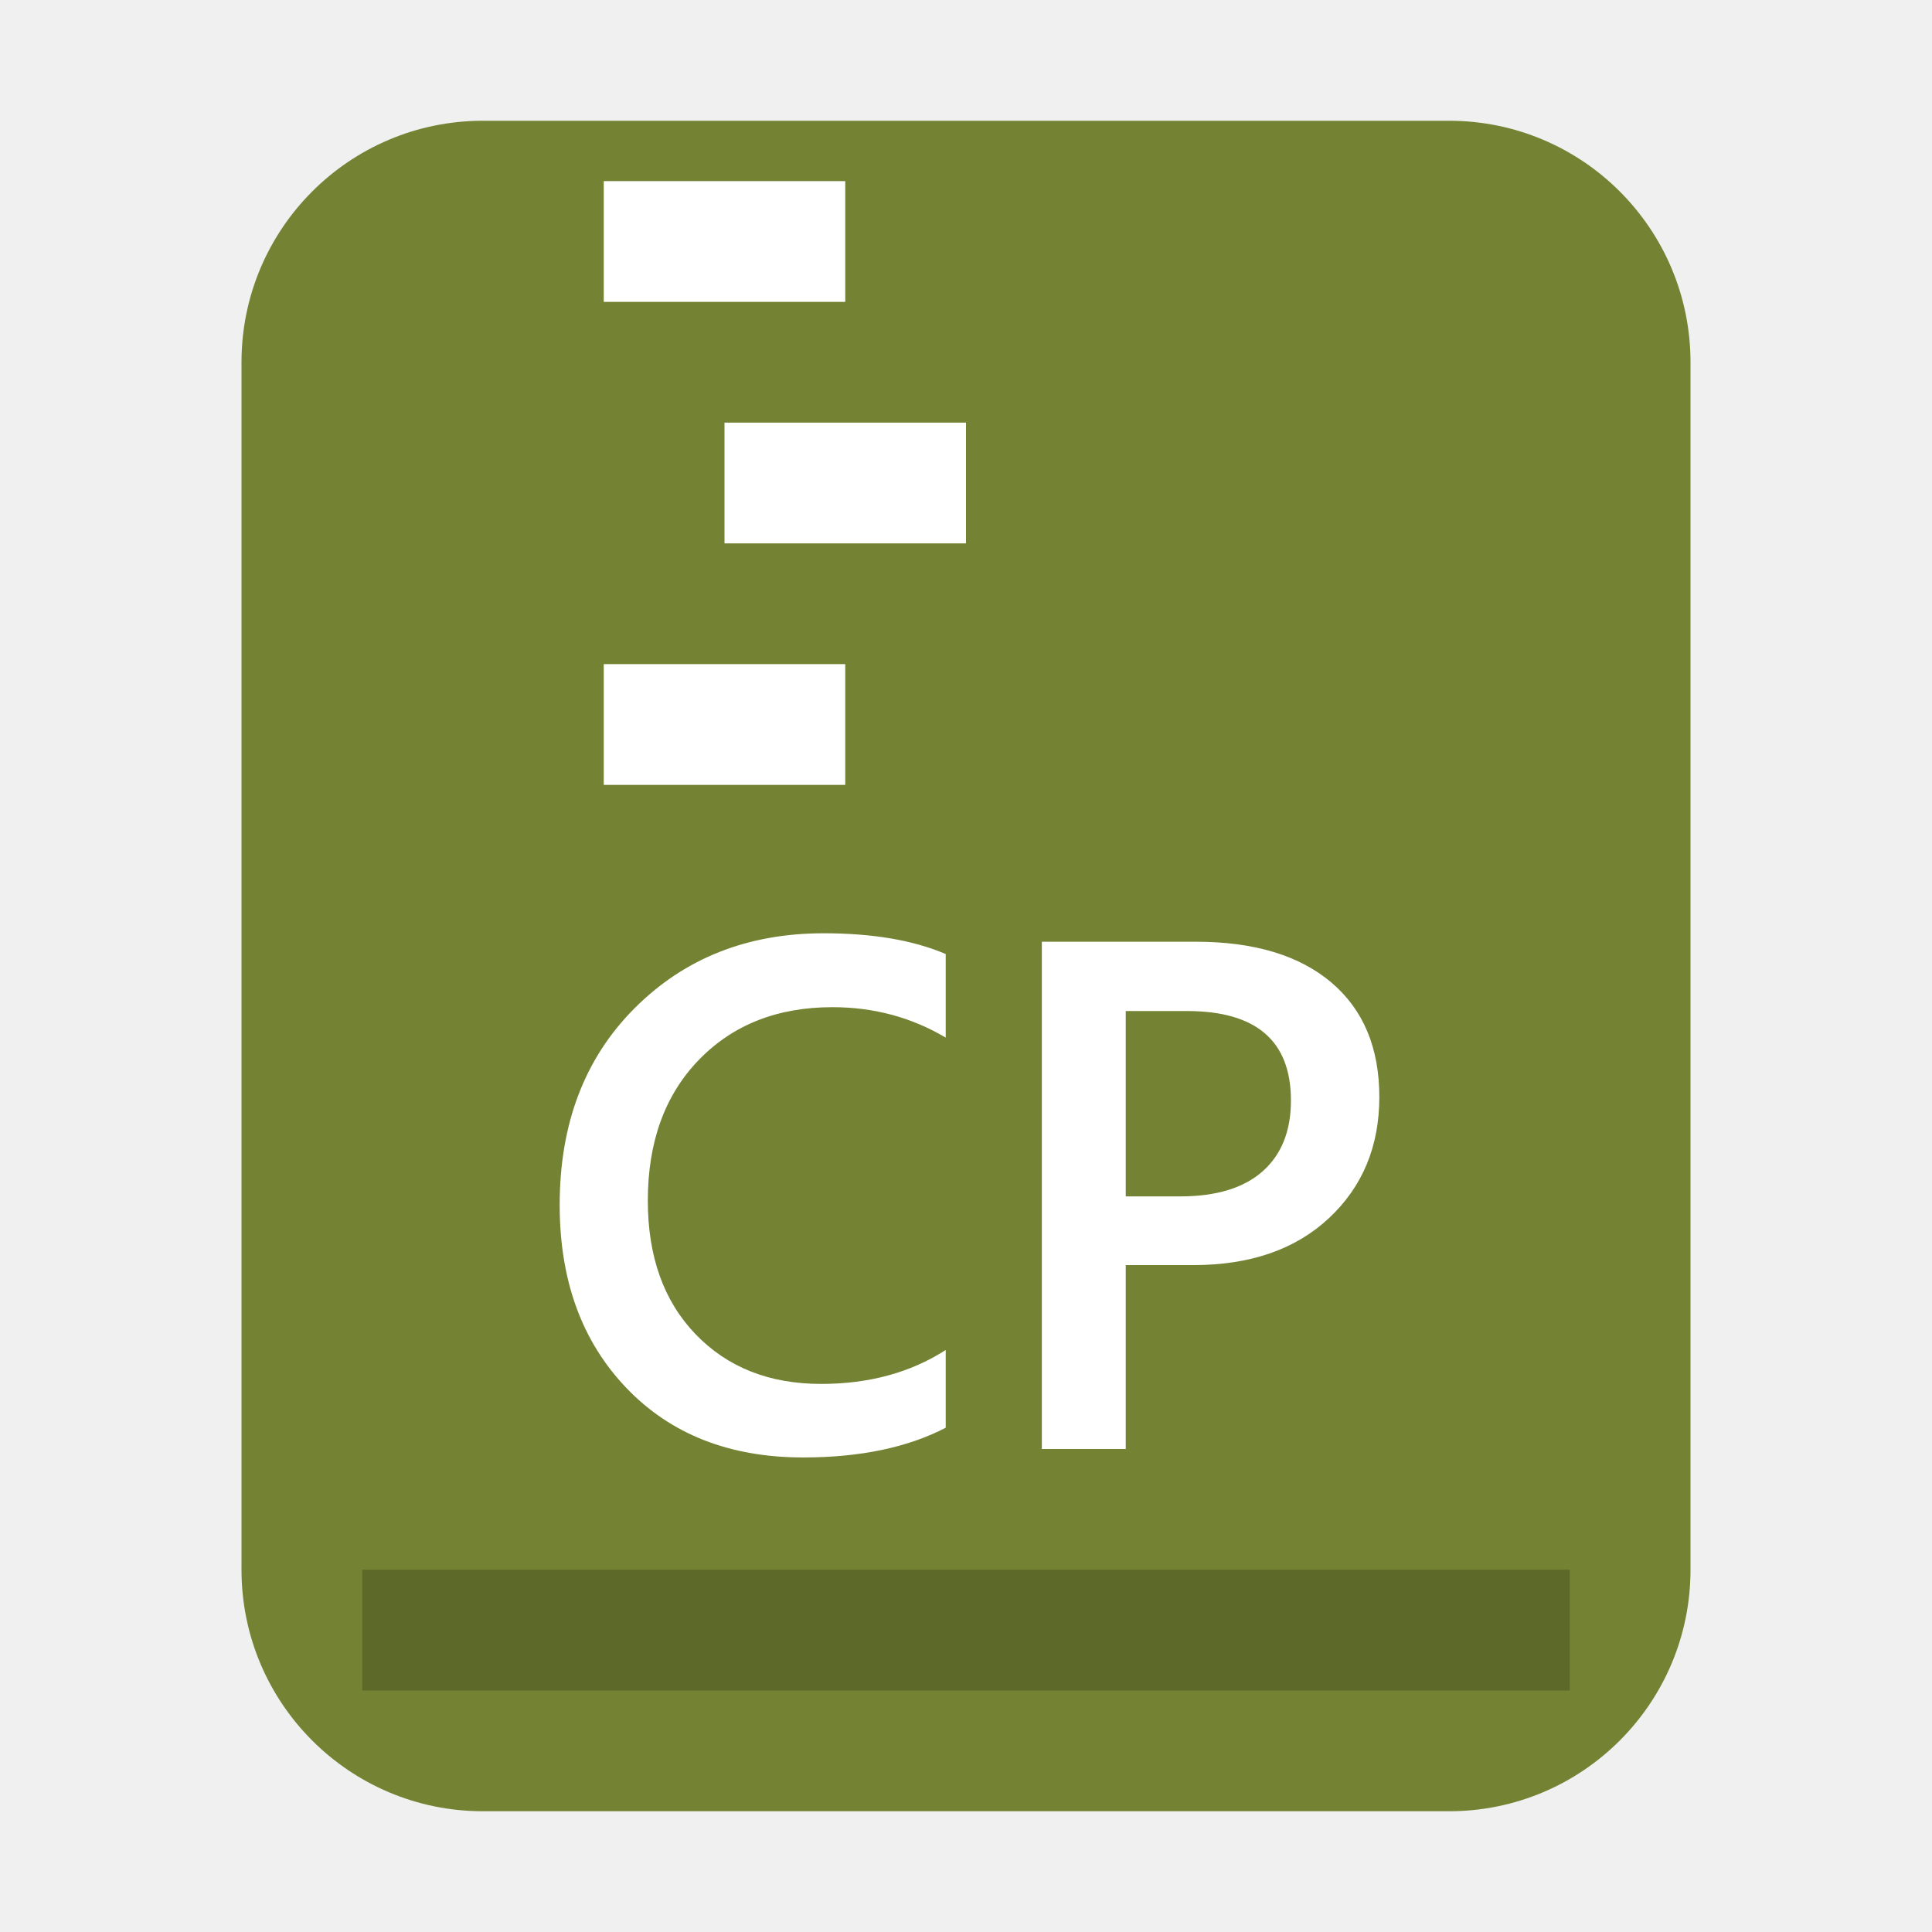
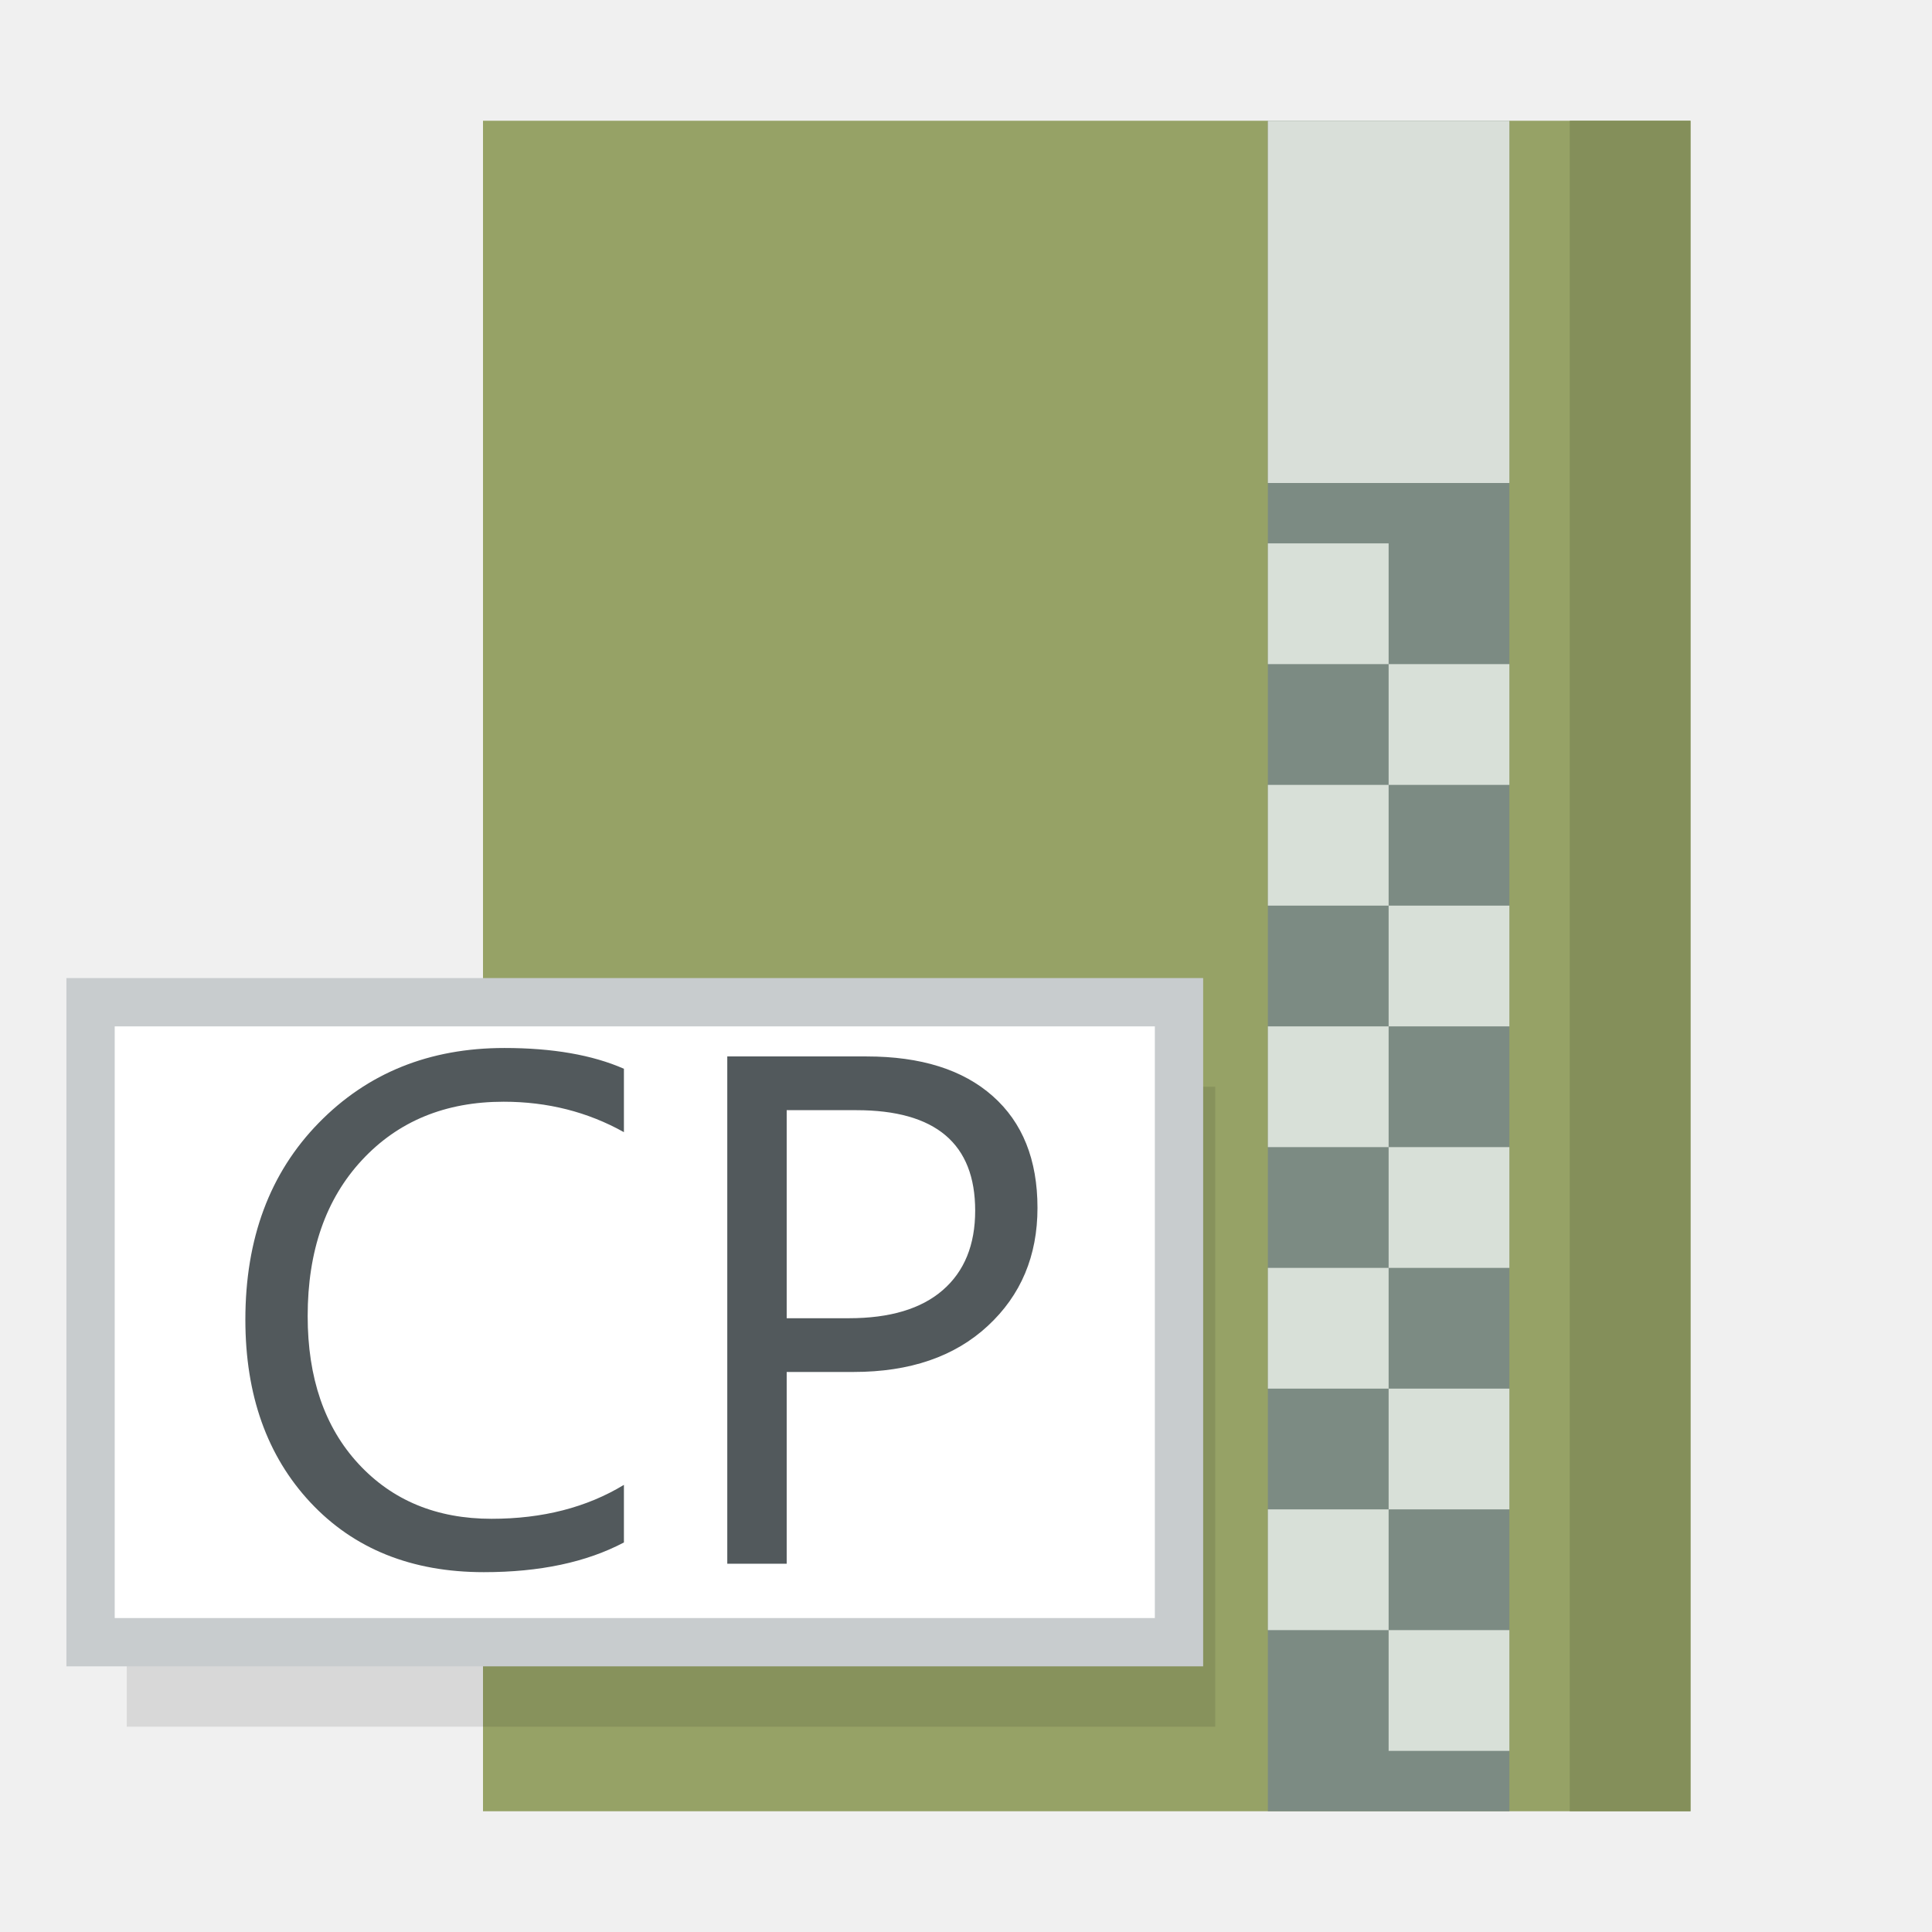
<svg xmlns="http://www.w3.org/2000/svg" width="16" height="16" viewBox="0 0 16 16">
  <defs />
-   <path fill="#738333" stroke="none" d="M 4 1 L 12 1 C 13.105 1 14 1.895 14 3 L 14 13 C 14 14.105 13.105 15 12 15 L 4 15 C 2.895 15 2 14.105 2 13 L 2 3 C 2 1.895 2.895 1 4 1 Z" />
-   <path fill="#000000" stroke="#000000" stroke-opacity="0.2" d="M 3 13.5 L 13 13.5" />
-   <path fill="#000000" stroke="#ffffff" d="M 5 2 L 7 2 M 6 4 L 8 4 M 5 6 L 7 6" />
-   <g>
-     <path fill="#ffffff" stroke="none" d="M 7.832 11.824 Q 7.357 12.07 6.651 12.07 Q 5.737 12.07 5.186 11.493 Q 4.635 10.916 4.635 9.979 Q 4.635 8.971 5.255 8.35 Q 5.875 7.729 6.821 7.729 Q 7.43 7.729 7.832 7.901 L 7.832 8.593 Q 7.407 8.341 6.894 8.341 Q 6.211 8.341 5.788 8.777 Q 5.365 9.214 5.365 9.943 Q 5.365 10.638 5.76 11.049 Q 6.156 11.461 6.8 11.461 Q 7.395 11.461 7.832 11.18 L 7.832 11.824 Z M 9.323 10.477 L 9.323 12 L 8.628 12 L 8.628 7.799 L 9.903 7.799 Q 10.626 7.799 11.025 8.136 Q 11.423 8.473 11.423 9.085 Q 11.423 9.697 11.007 10.087 Q 10.591 10.477 9.882 10.477 L 9.323 10.477 Z M 9.323 8.373 L 9.323 9.908 L 9.774 9.908 Q 10.222 9.908 10.457 9.7 Q 10.691 9.492 10.691 9.114 Q 10.691 8.373 9.83 8.373 L 9.323 8.373 Z" />
+   <path fill="#96a266" stroke="none" d="M 4 1 L 14 1 L 14 15 L 4 15 Z" />
+   <path fill="#848f5a" stroke="none" d="M 13 1 L 14 1 L 14 15 L 13 15 Z" />
+   <path fill="#7c8b83" stroke="none" d="M 10.5 1 L 12.5 1 L 12.5 15 L 10.5 15 Z" />
+   <path fill="#d9dfd9" stroke="none" d="M 10.5 1 L 12.5 1 L 12.5 4 L 10.5 4 Z" />
+   <path fill="#000000" stroke="#d8e0d8" d="M 10.5 5 L 11.5 5 M 11.5 6 L 12.5 6 M 10.5 7 L 11.5 7 M 11.5 8 L 12.5 8 M 10.5 9 L 11.5 9 M 11.5 10 L 12.5 10 M 10.5 11 L 11.5 11 M 11.5 12 L 12.5 12 M 10.5 13 L 11.5 13 M 11.5 14 L 12.5 14" />
+   <g opacity="0.1">
+     <path fill="#000000" stroke="none" d="M 1.05 9 L 10.064 9 L 10.064 14.3 L 1.05 14.3 Z" />
+   </g>
+   <path fill="#ffffff" stroke="#c8ccce" stroke-width="0.4" d="M 0.75 8.3 L 9.764 8.3 L 9.764 13.6 L 0.75 13.6 Z" />
+   <g transform="matrix(1 0 0 1 1.757 6.95)">
+     <g>
+       <path fill="#52595c" stroke="none" d="M 3.41 5.824 Q 2.944 6.07 2.25 6.07 Q 1.354 6.07 0.814 5.493 Q 0.275 4.916 0.275 3.979 Q 0.275 2.971 0.882 2.35 Q 1.488 1.729 2.42 1.729 Q 3.018 1.729 3.41 1.901 L 3.41 2.426 Q 2.959 2.174 2.414 2.174 Q 1.69 2.174 1.241 2.657 Q 0.791 3.141 0.791 3.949 Q 0.791 4.717 1.211 5.172 Q 1.632 5.628 2.314 5.628 Q 2.947 5.628 3.41 5.347 L 3.41 5.824 Z M 4.758 4.412 L 4.758 6 L 4.266 6 L 4.266 1.799 L 5.42 1.799 Q 6.094 1.799 6.464 2.127 Q 6.835 2.455 6.835 3.053 Q 6.835 3.65 6.423 4.031 Q 6.012 4.412 5.312 4.412 L 4.758 4.412 Z M 4.758 2.244 L 4.758 3.967 L 5.273 3.967 Q 5.783 3.967 6.051 3.734 Q 6.319 3.501 6.319 3.076 Q 6.319 2.244 5.335 2.244 L 4.758 2.244 Z" />
+     </g>
  </g>
</svg>
